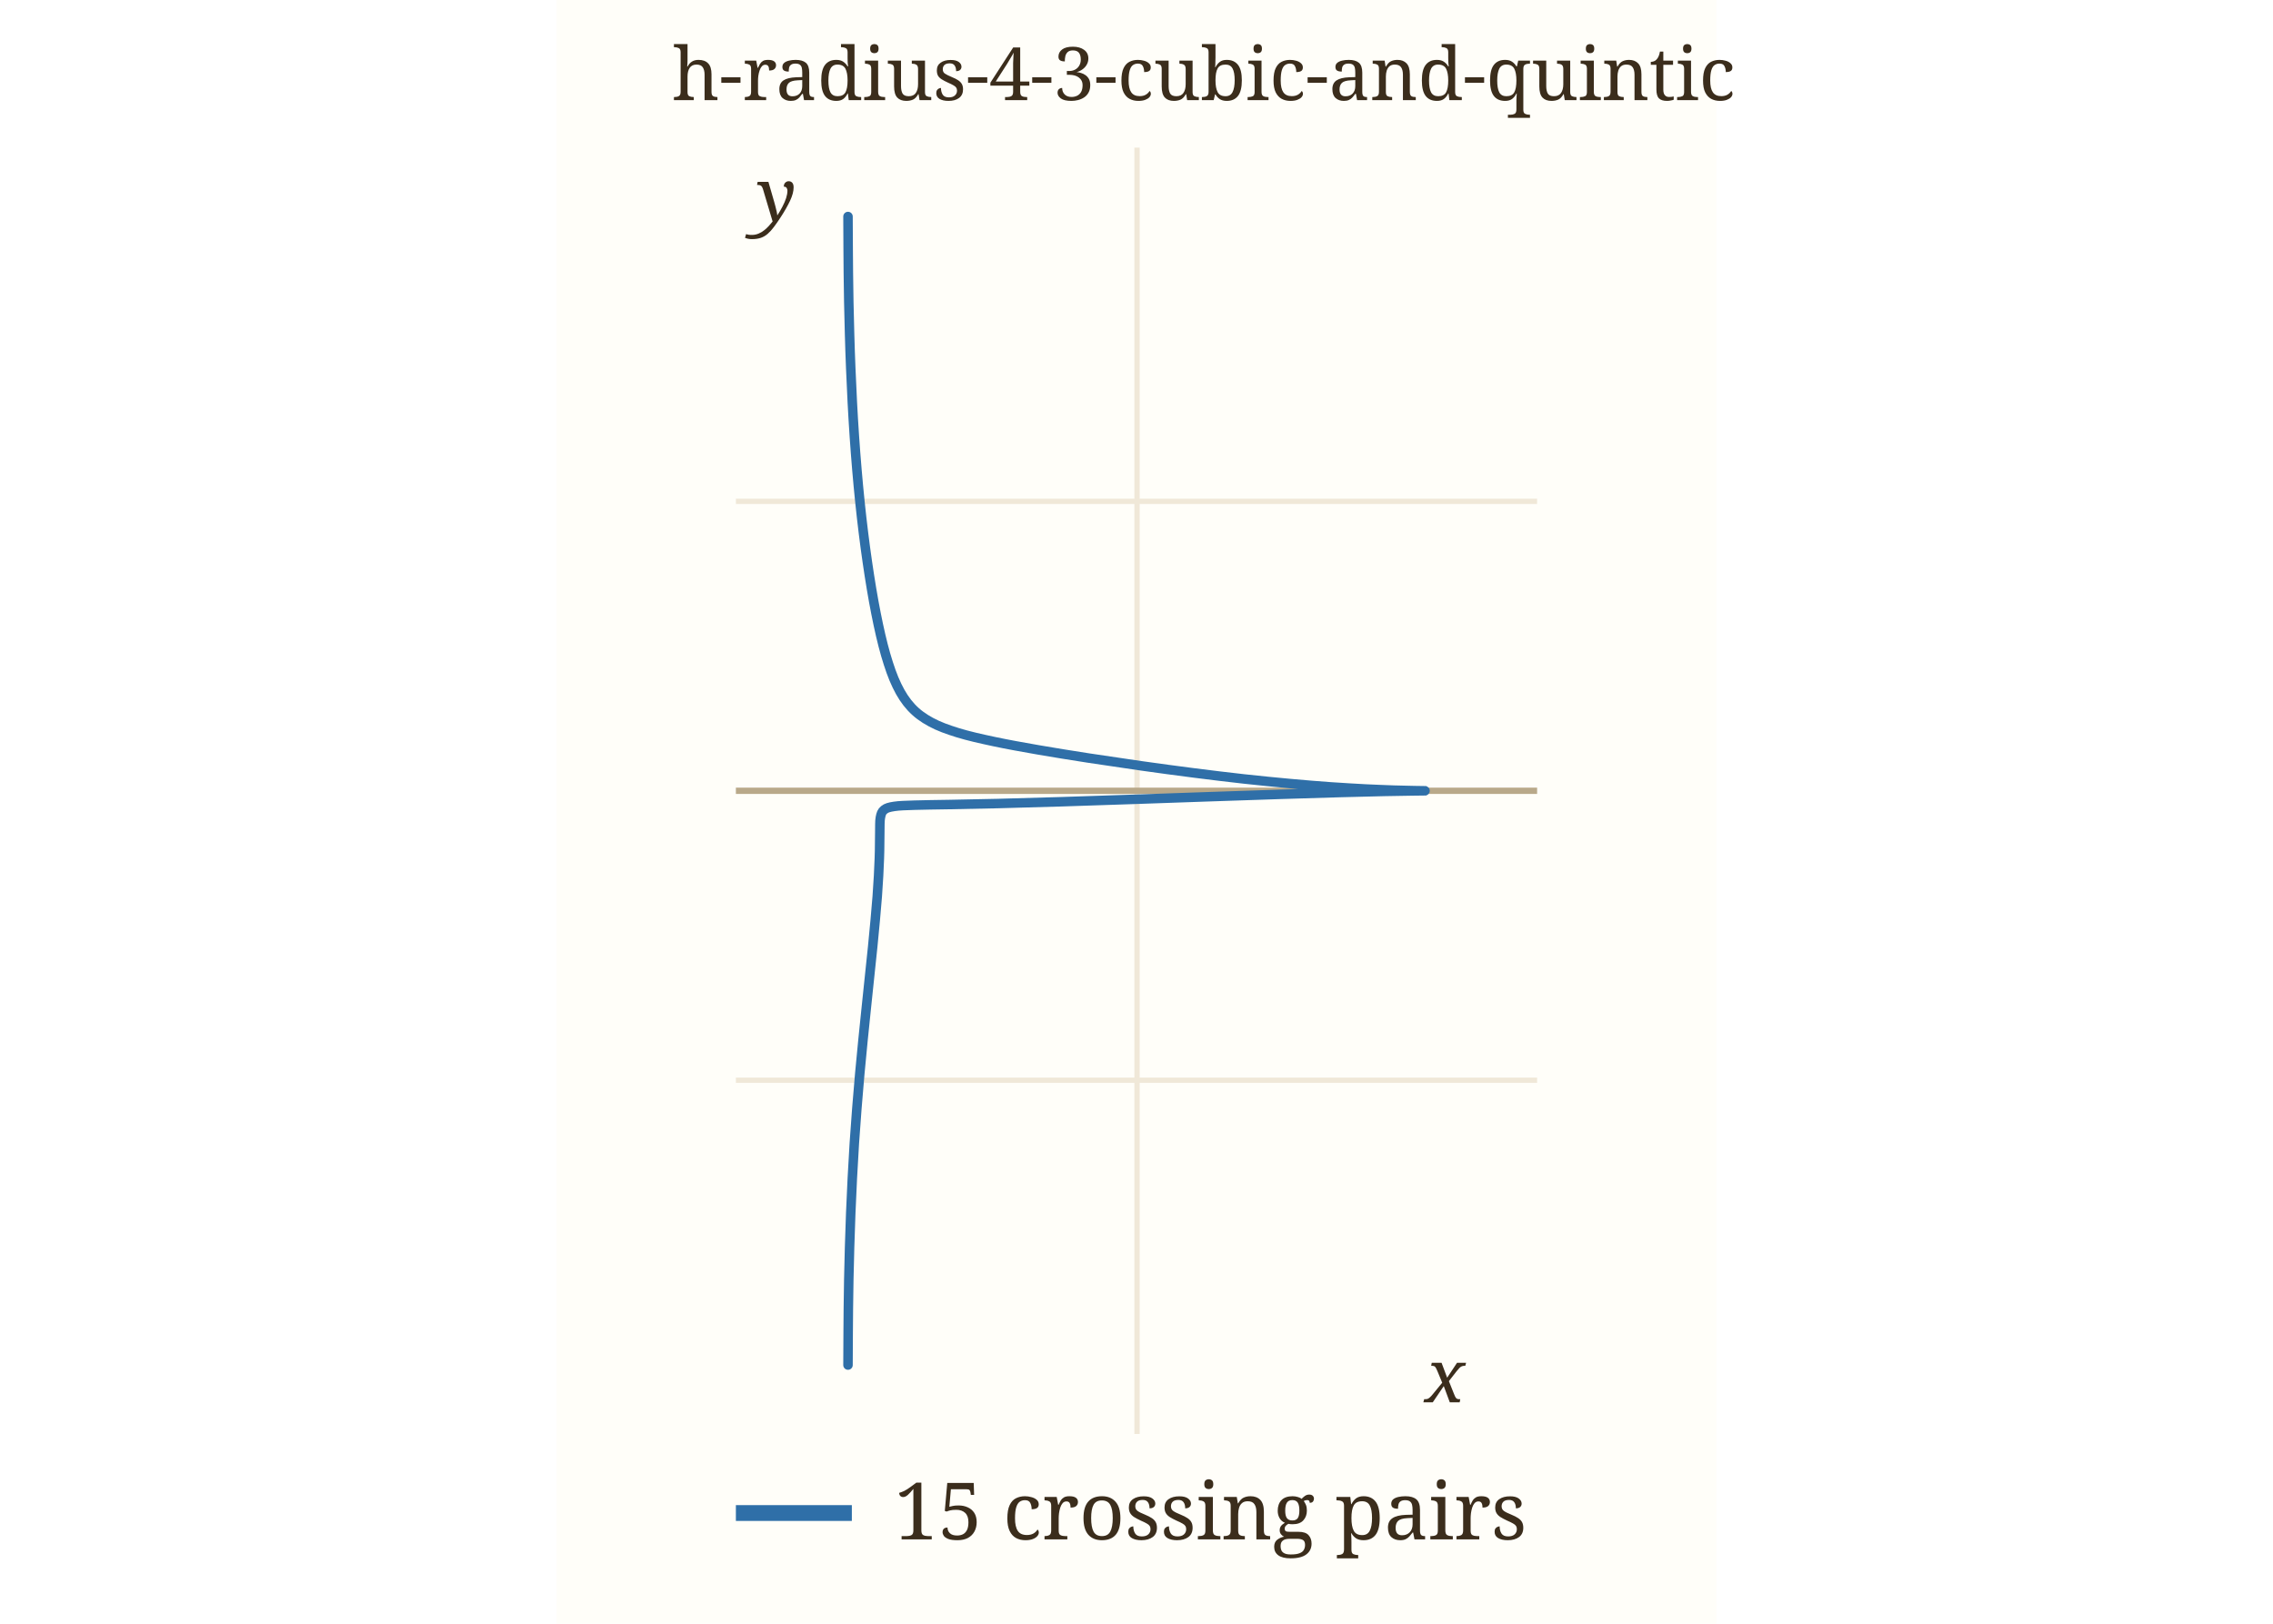
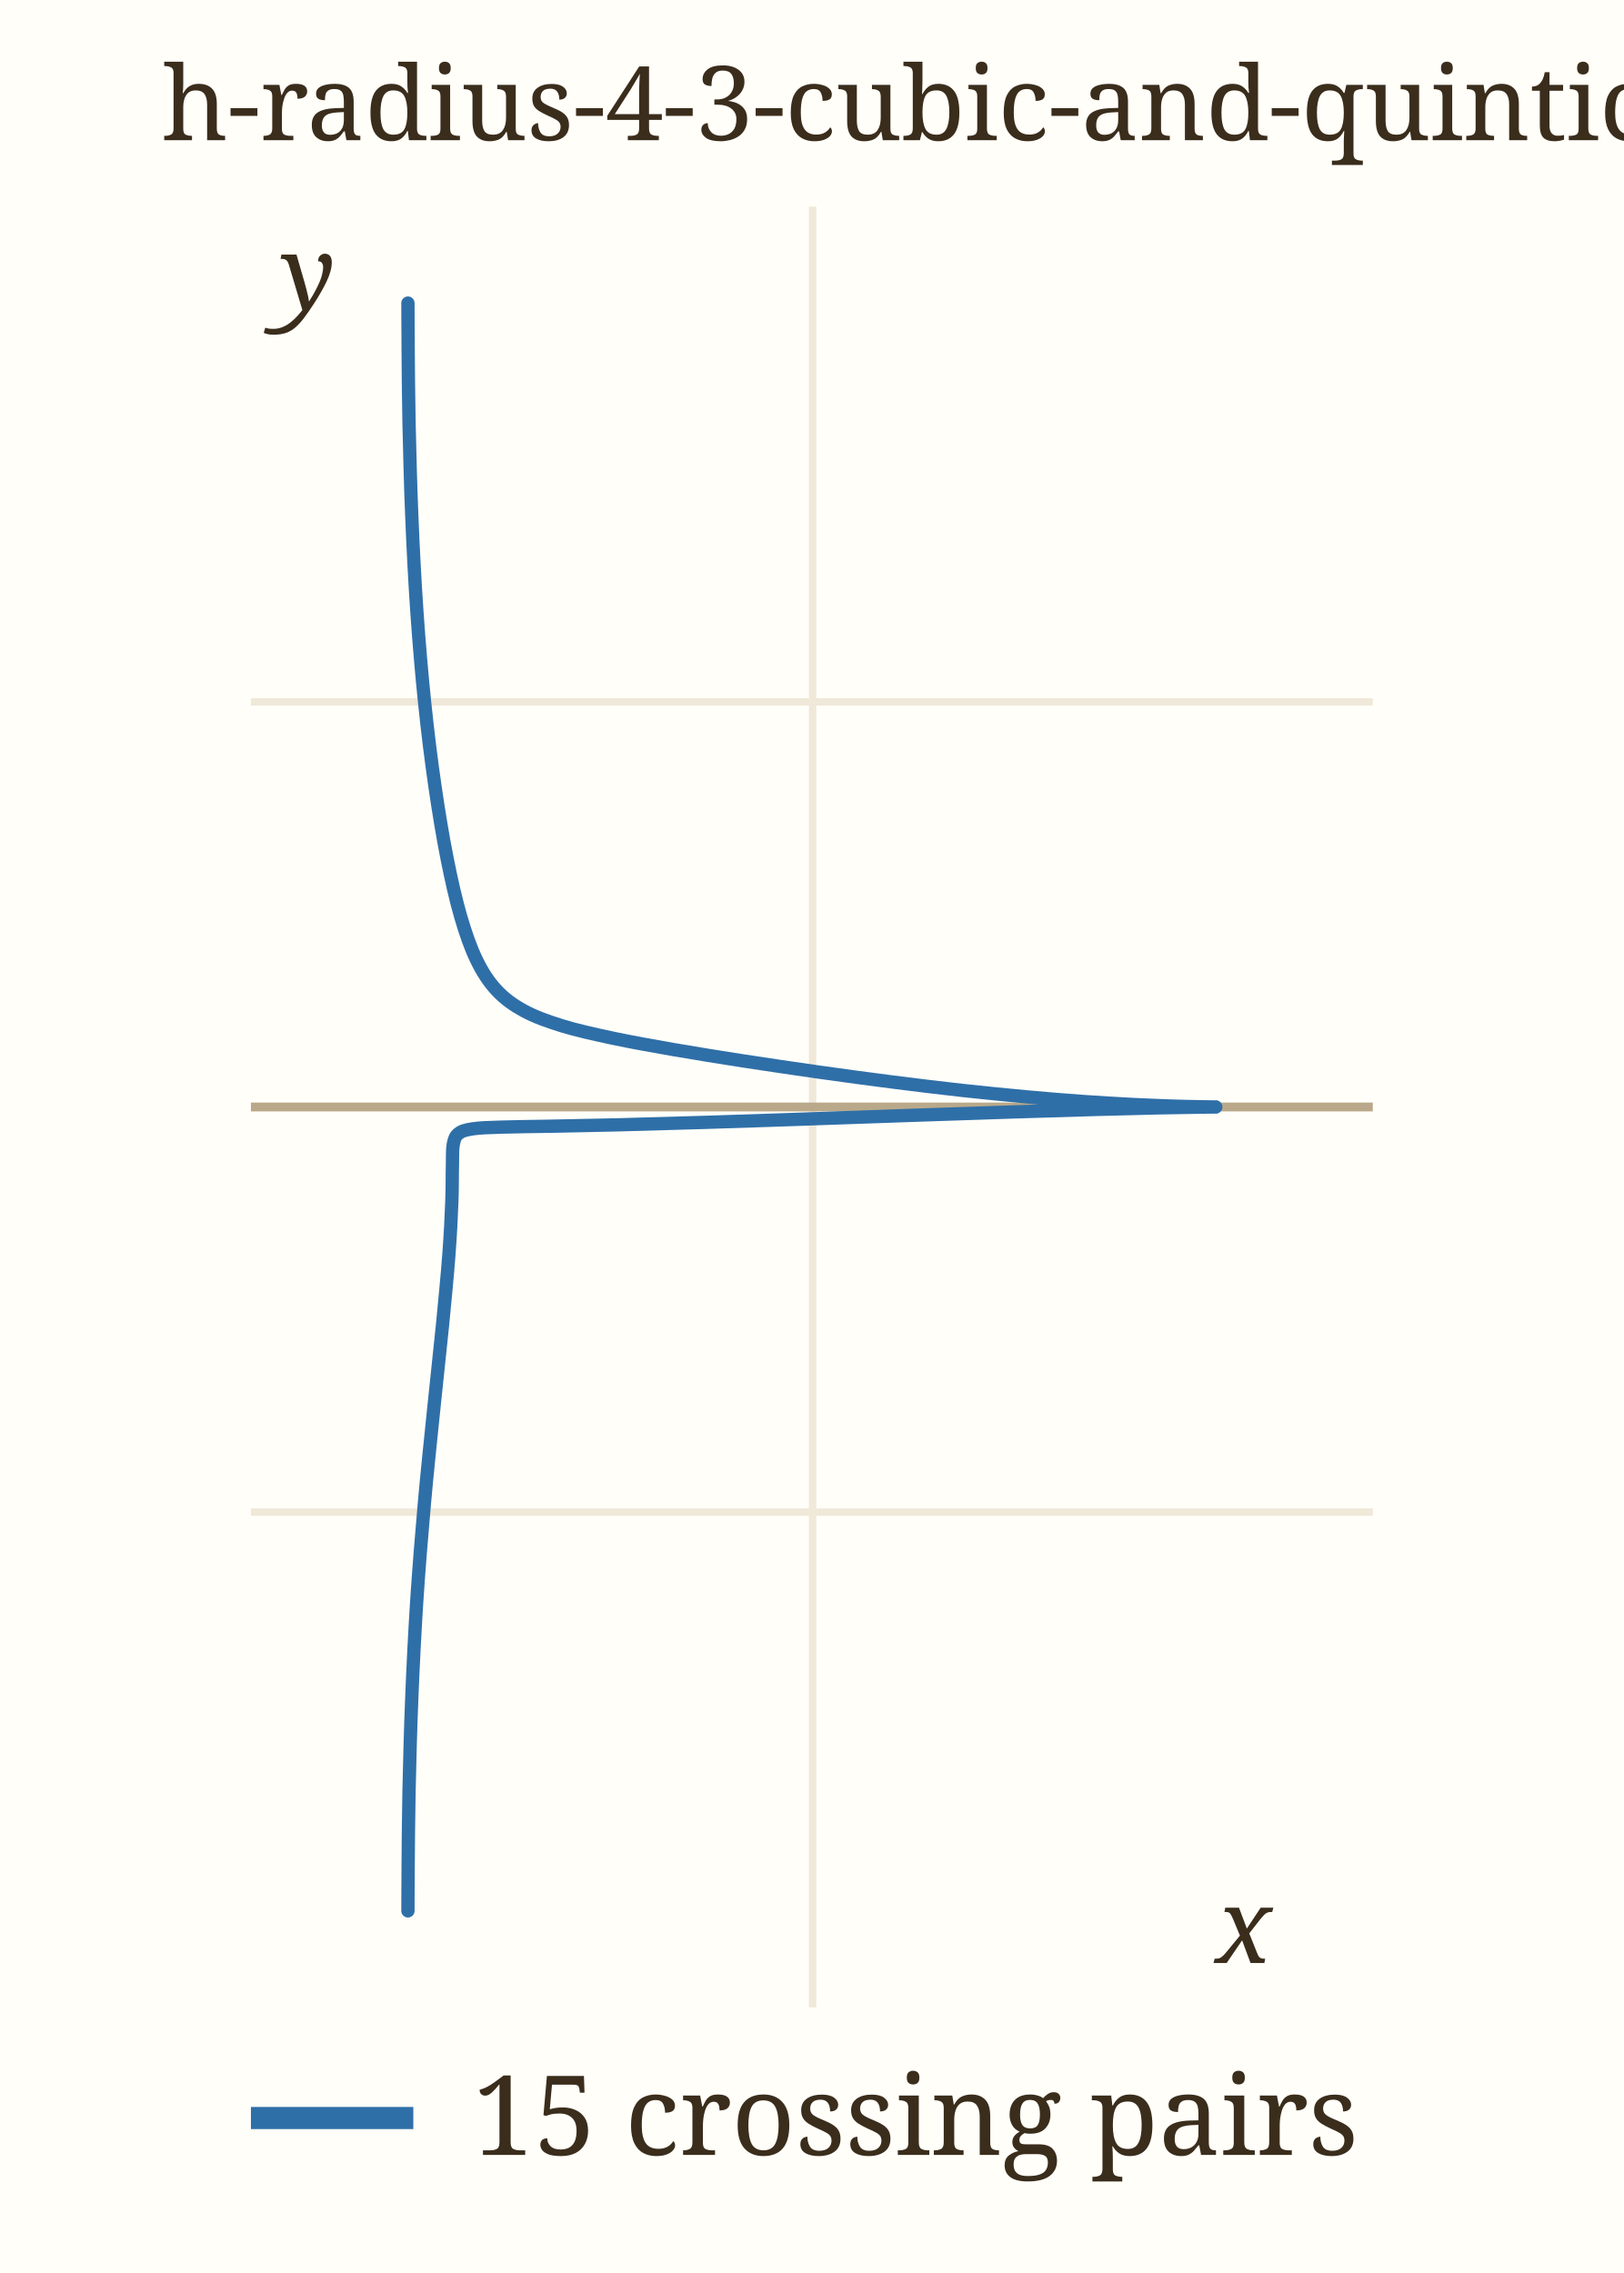
- <svg xmlns="http://www.w3.org/2000/svg" viewBox="0 0 220 308" width="308" height="220" role="img" aria-label="h-radius-4-3-cubic-and-quintic" data-panel="h-radius-4-3-cubic-and-quintic">
+ <svg xmlns="http://www.w3.org/2000/svg" viewBox="0 0 220 308" width="220" height="308" role="img" aria-label="h-radius-4-3-cubic-and-quintic" data-panel="h-radius-4-3-cubic-and-quintic">
  <rect x="0" y="0" width="220" height="308" fill="#fffef9" />
  <clipPath id="clip-h-radius-4-3-cubic-and-quintic">
    <rect x="34" y="28" width="152" height="244" />
  </clipPath>
  <g clip-path="url(#clip-h-radius-4-3-cubic-and-quintic)">
    <line x1="110.1" x2="110.1" y1="28" y2="272" stroke="#f0e8d8" stroke-width="1" />
    <text x="110.1" y="286.0" font-family="ui-monospace, Menlo, monospace" font-size="11" fill="#9c8a6a" text-anchor="middle">0.5</text>
    <line x1="34" x2="186" y1="204.9" y2="204.9" stroke="#f0e8d8" stroke-width="1" />
    <text x="28.0" y="208.9" font-family="ui-monospace, Menlo, monospace" font-size="11" fill="#9c8a6a" text-anchor="end">-0.5</text>
    <line x1="34" x2="186" y1="150.0" y2="150.0" stroke="#b9a98a" stroke-width="1.2" />
    <line x1="34" x2="186" y1="95.1" y2="95.1" stroke="#f0e8d8" stroke-width="1" />
    <text x="28.0" y="99.1" font-family="ui-monospace, Menlo, monospace" font-size="11" fill="#9c8a6a" text-anchor="end">0.5</text>
    <path d="M164.71,150.00 C164.31,150.00 163.58,150.01 162.30,150.03 C161.01,150.05 159.29,150.07 157.01,150.12 C154.73,150.17 151.90,150.24 148.62,150.33 C145.35,150.42 141.47,150.54 137.35,150.67 C133.24,150.80 128.56,150.96 123.93,151.12 C119.30,151.28 114.28,151.46 109.57,151.62 C104.87,151.78 100.03,151.95 95.72,152.08 C91.41,152.21 87.26,152.33 83.70,152.42 C80.14,152.50 76.98,152.55 74.35,152.61 C71.72,152.66 69.63,152.67 67.91,152.73 C66.20,152.79 65.01,152.81 64.05,152.96 C63.08,153.11 62.56,153.25 62.12,153.61 C61.68,153.96 61.55,154.36 61.41,155.09 C61.28,155.81 61.33,156.67 61.30,157.95 C61.26,159.23 61.30,160.78 61.22,162.79 C61.15,164.80 61.03,167.21 60.82,170.02 C60.61,172.82 60.29,176.11 59.95,179.62 C59.60,183.14 59.15,187.09 58.75,191.10 C58.34,195.12 57.88,199.42 57.50,203.71 C57.12,208.01 56.76,212.46 56.47,216.87 C56.19,221.27 55.96,225.81 55.79,230.11 C55.61,234.42 55.51,238.87 55.42,242.68 C55.34,246.50 55.32,250.29 55.30,252.99 C55.27,255.70 55.28,257.94 55.27,258.93 C55.27,259.92 55.27,259.92 55.27,258.93 C55.28,257.94 55.27,255.70 55.30,252.99 C55.32,250.29 55.34,246.50 55.42,242.68 C55.51,238.87 55.61,234.42 55.79,230.11 C55.96,225.81 56.19,221.27 56.47,216.87 C56.76,212.46 57.12,208.01 57.50,203.71 C57.88,199.42 58.34,195.12 58.75,191.10 C59.15,187.09 59.60,183.14 59.95,179.62 C60.29,176.11 60.61,172.82 60.82,170.02 C61.03,167.21 61.15,164.80 61.22,162.79 C61.30,160.78 61.26,159.23 61.30,157.95 C61.33,156.67 61.28,155.81 61.41,155.09 C61.55,154.36 61.68,153.96 62.12,153.61 C62.56,153.25 63.08,153.11 64.05,152.96 C65.01,152.81 66.20,152.79 67.91,152.73 C69.63,152.67 71.72,152.66 74.35,152.61 C76.98,152.55 80.14,152.50 83.70,152.42 C87.26,152.33 91.41,152.21 95.72,152.08 C100.03,151.95 104.87,151.78 109.57,151.62 C114.28,151.46 119.30,151.28 123.93,151.12 C128.56,150.96 133.24,150.80 137.35,150.67 C141.47,150.54 145.35,150.42 148.62,150.33 C151.90,150.24 154.73,150.17 157.01,150.12 C159.29,150.07 161.01,150.05 162.30,150.03 C163.58,150.01 164.31,150.01 164.71,150.00 C165.12,150.00 165.06,150.00 164.73,150.00 C164.39,149.99 163.68,149.99 162.70,149.97 C161.72,149.95 160.39,149.93 158.86,149.88 C157.32,149.82 155.49,149.76 153.48,149.66 C151.48,149.55 149.24,149.43 146.84,149.26 C144.45,149.09 141.85,148.88 139.12,148.63 C136.38,148.38 133.46,148.09 130.43,147.76 C127.40,147.42 124.19,147.04 120.94,146.62 C117.69,146.21 114.27,145.74 110.92,145.27 C107.57,144.79 104.11,144.28 100.84,143.78 C97.57,143.27 94.29,142.75 91.31,142.23 C88.33,141.71 85.47,141.20 82.94,140.66 C80.41,140.12 78.13,139.61 76.14,139.00 C74.15,138.38 72.47,137.78 70.99,136.97 C69.51,136.17 68.34,135.32 67.27,134.17 C66.20,133.01 65.36,131.72 64.56,130.06 C63.75,128.40 63.09,126.48 62.42,124.20 C61.76,121.91 61.16,119.28 60.58,116.35 C60.00,113.42 59.45,110.11 58.94,106.60 C58.43,103.09 57.95,99.24 57.54,95.27 C57.13,91.31 56.77,87.06 56.48,82.82 C56.19,78.58 55.96,74.08 55.79,69.82 C55.61,65.57 55.51,61.11 55.42,57.31 C55.34,53.51 55.32,49.71 55.30,47.01 C55.27,44.30 55.28,42.06 55.27,41.07 C55.27,40.08 55.27,40.08 55.27,41.07 C55.28,42.06 55.27,44.30 55.30,47.01 C55.32,49.71 55.34,53.51 55.42,57.31 C55.51,61.11 55.61,65.57 55.79,69.82 C55.96,74.08 56.19,78.58 56.48,82.82 C56.77,87.06 57.13,91.31 57.54,95.27 C57.95,99.24 58.43,103.09 58.94,106.60 C59.45,110.11 60.00,113.42 60.58,116.35 C61.16,119.28 61.76,121.91 62.42,124.20 C63.09,126.48 63.75,128.40 64.56,130.06 C65.36,131.72 66.20,133.01 67.27,134.17 C68.34,135.32 69.51,136.17 70.99,136.97 C72.47,137.78 74.15,138.38 76.14,139.00 C78.13,139.61 80.41,140.12 82.94,140.66 C85.47,141.20 88.33,141.71 91.31,142.23 C94.29,142.75 97.57,143.27 100.84,143.78 C104.11,144.28 107.57,144.79 110.92,145.27 C114.27,145.74 117.69,146.21 120.94,146.62 C124.19,147.04 127.40,147.42 130.43,147.76 C133.46,148.09 136.38,148.38 139.12,148.63 C141.85,148.88 144.45,149.09 146.84,149.26 C149.24,149.43 151.48,149.55 153.48,149.66 C155.49,149.76 157.32,149.82 158.86,149.88 C160.39,149.93 161.72,149.95 162.70,149.97 C163.68,149.99 164.39,150.00 164.73,150.00" fill="none" stroke="#2f6fa8" stroke-width="1.8" stroke-linecap="round" data-path="h-radius-4-3-cubic-and-quintic" />
  </g>
  <text x="164.7" y="266.0" font-family="Georgia, serif" font-size="14" font-style="italic" fill="#3b2d1c">x</text>
  <text x="38.0" y="42.0" font-family="Georgia, serif" font-size="14" font-style="italic" fill="#3b2d1c">y</text>
  <text x="22" y="19" font-family="Georgia, serif" font-size="14" fill="#3b2d1c">h-radius-4-3-cubic-and-quintic</text>
  <line x1="34" x2="56" y1="287" y2="287" stroke="#2f6fa8" stroke-width="3" />
  <text x="64" y="292" font-family="Georgia, serif" font-size="15" fill="#3b2d1c">15 crossing pairs</text>
</svg>
